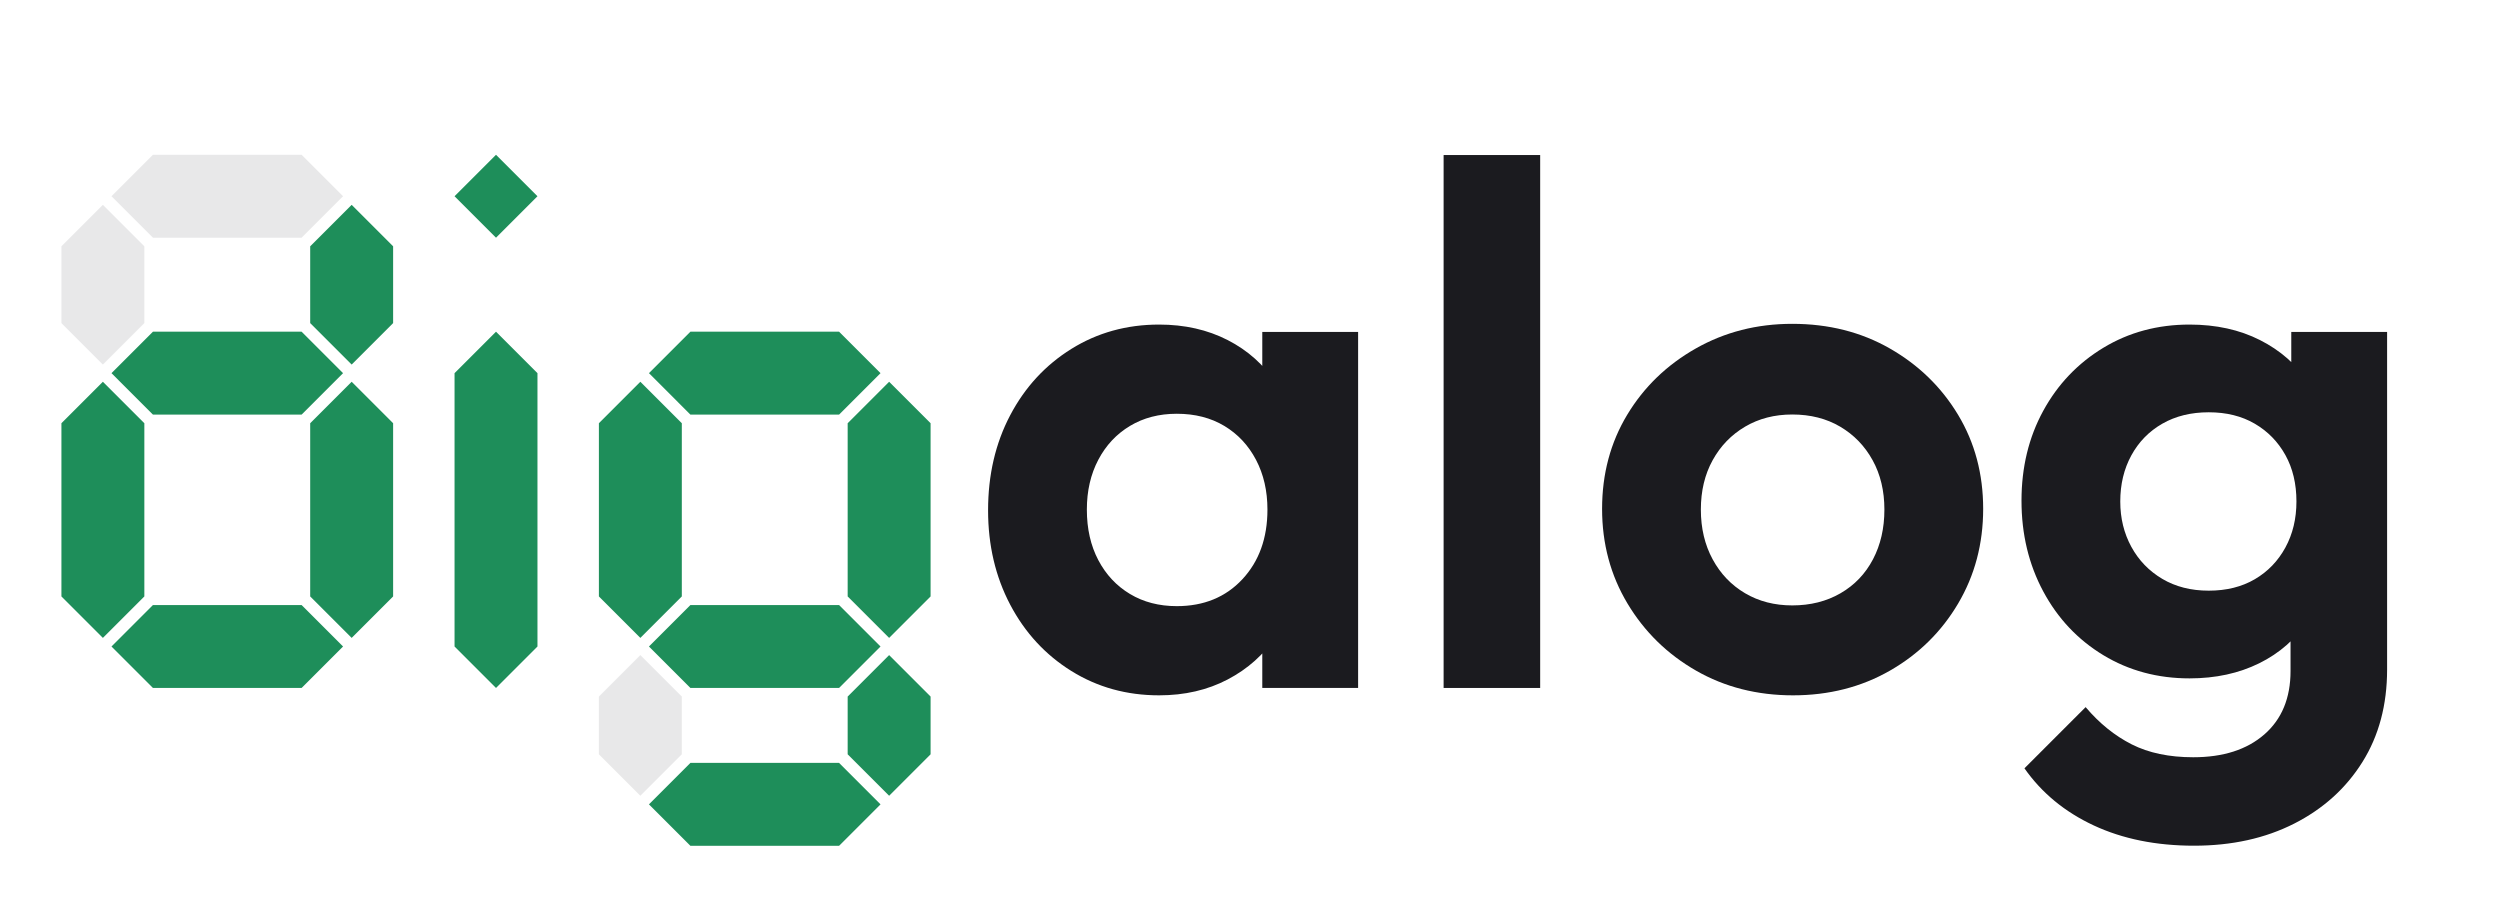
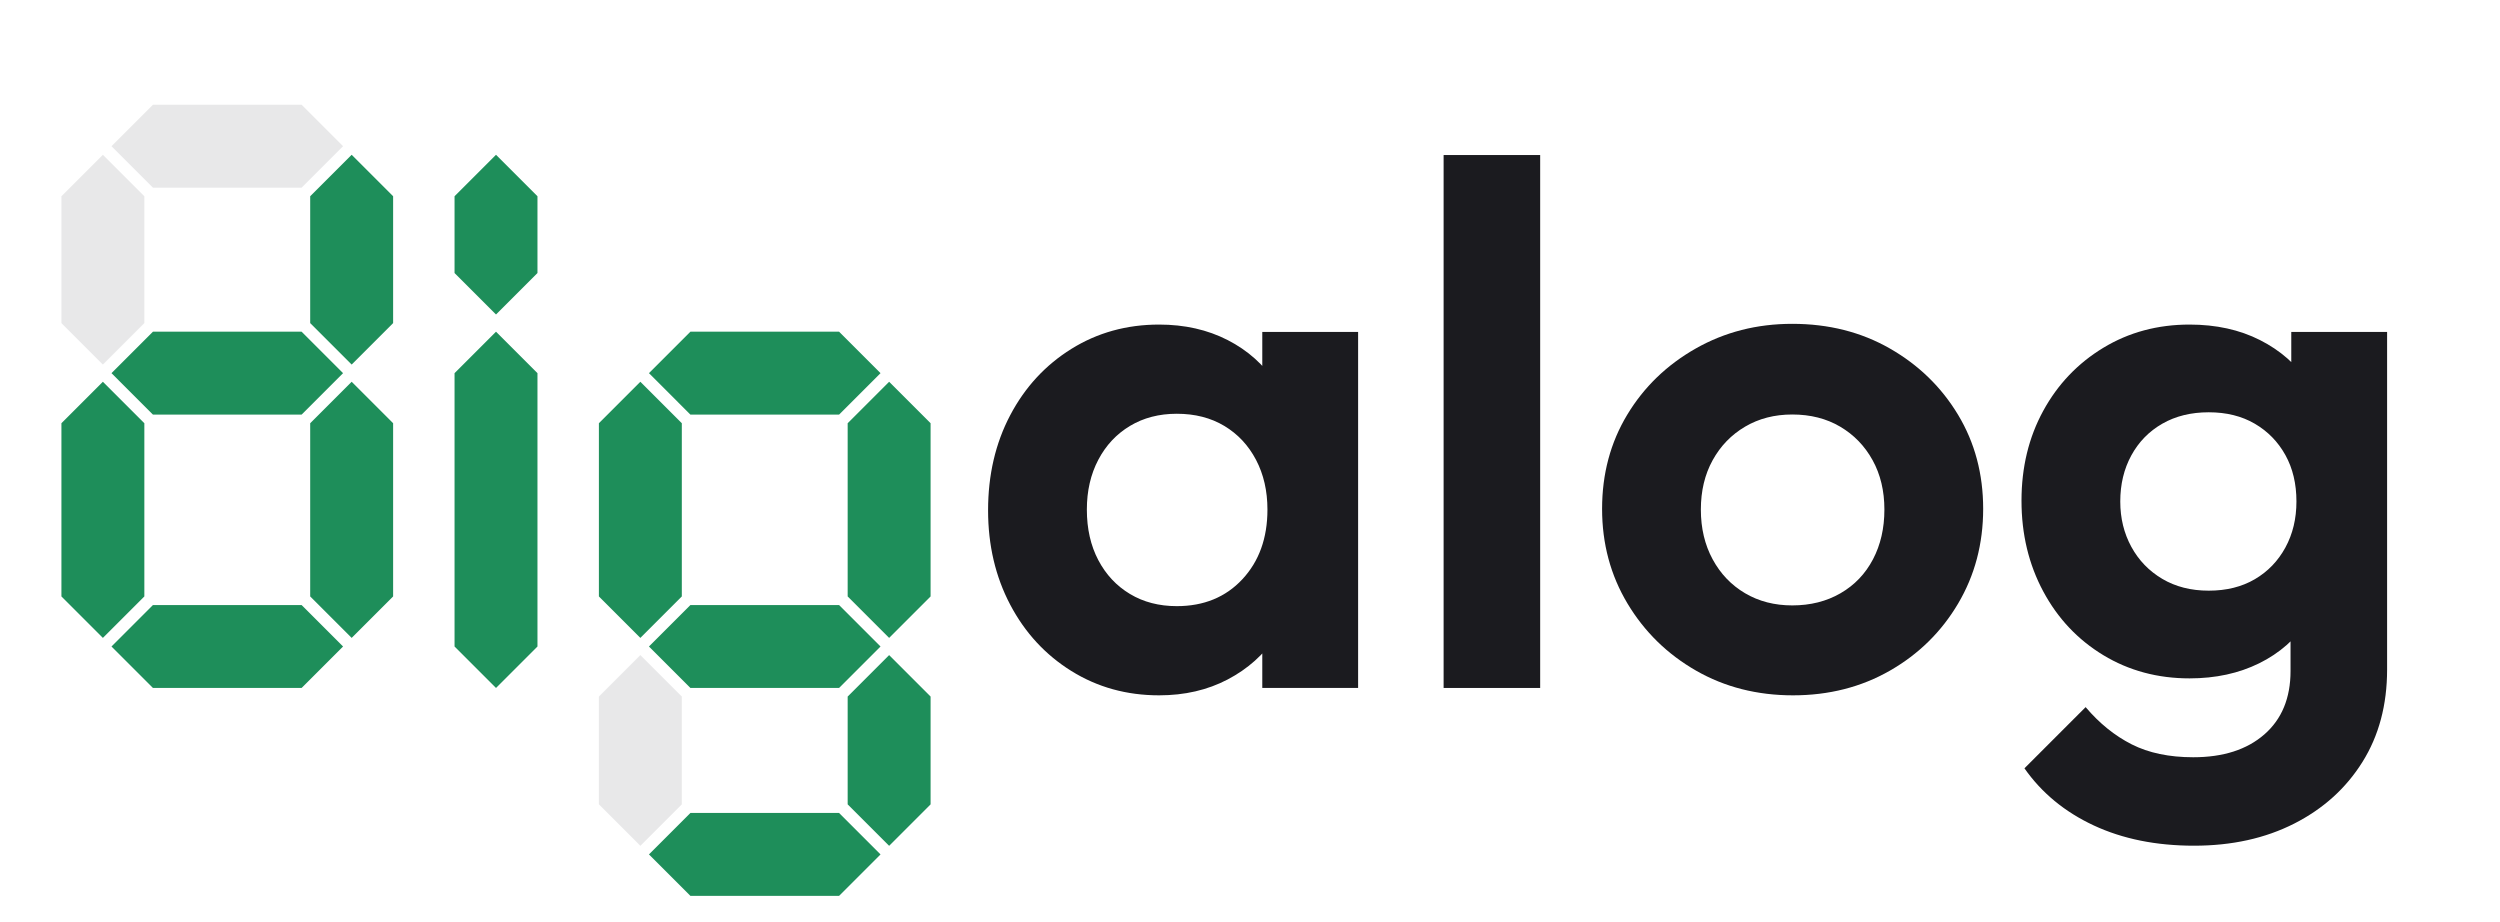
<svg xmlns="http://www.w3.org/2000/svg" viewBox="0 0 407 150" width="407" height="150" role="img" aria-label="Digalog">
  <g>
    <g fill="#1B1B1F" fill-opacity="0.1">
-       <path d="M18.15,31.95L24.90,25.20L49.10,25.20L55.85,31.95L49.10,38.70L24.90,38.70Z" />
-       <path d="M16.75,33.35L23.50,40.10L23.50,52.60L16.75,59.35L10.00,52.60L10.00,40.10Z" />
-       <path d="M104.25,106.65L111.00,113.40L111.00,122.80L104.25,129.55L97.50,122.80L97.50,113.40Z" />
+       <path d="M18.15,23.80L24.90,17.05L49.10,17.05L55.85,23.80L49.10,30.55L24.90,30.55Z" />
+       <path d="M16.75,25.20L23.50,31.95L23.50,52.60L16.75,59.35L10.00,52.60L10.00,31.95Z" />
+       <path d="M104.25,106.65L111.00,113.40L111.00,130.95L104.25,137.70L97.50,130.95L97.50,113.40Z" />
    </g>
    <g fill="#1E8E5A">
-       <path d="M57.25,33.35L64.00,40.10L64.00,52.60L57.25,59.35L50.50,52.60L50.50,40.10Z" />
+       <path d="M57.25,25.20L64.00,31.95L64.00,52.60L57.25,59.35L50.50,52.60L50.50,31.95Z" />
      <path d="M57.25,62.15L64.00,68.90L64.00,97.10L57.25,103.85L50.50,97.10L50.50,68.90Z" />
      <path d="M18.15,105.25L24.90,98.50L49.10,98.50L55.85,105.25L49.10,112.00L24.90,112.00Z" />
      <path d="M16.75,62.15L23.50,68.90L23.50,97.10L16.75,103.85L10.00,97.10L10.00,68.90Z" />
      <path d="M18.15,60.75L24.90,54.00L49.10,54.00L55.85,60.75L49.10,67.50L24.90,67.50Z" />
      <path d="M80.75,54.00L87.50,60.75L87.50,105.25L80.75,112.00L74.00,105.25L74.00,60.75Z" />
-       <path d="M80.75,25.20L87.50,31.95L80.75,38.70L74.00,31.95Z" />
+       <path d="M80.75,25.20L87.50,31.95L87.50,44.45L80.75,51.20L74.00,44.45L74.00,31.95Z" />
      <path d="M105.65,60.75L112.40,54.00L136.60,54.00L143.35,60.75L136.60,67.50L112.40,67.50Z" />
      <path d="M144.75,62.15L151.50,68.90L151.50,97.10L144.75,103.85L138.00,97.10L138.00,68.90Z" />
-       <path d="M144.75,106.65L151.50,113.40L151.50,122.80L144.75,129.55L138.00,122.80L138.00,113.40Z" />
-       <path d="M105.65,130.95L112.40,124.20L136.60,124.20L143.35,130.95L136.60,137.70L112.40,137.70Z" />
+       <path d="M144.75,106.65L151.50,113.40L151.50,130.95L144.75,137.70L138.00,130.95L138.00,113.40Z" />
+       <path d="M105.65,139.10L112.40,132.35L136.60,132.35L143.35,139.10L136.60,145.85L112.40,145.85Z" />
      <path d="M104.25,62.15L111.00,68.90L111.00,97.10L104.25,103.85L97.50,97.10L97.50,68.90Z" />
      <path d="M105.65,105.25L112.40,98.50L136.60,98.50L143.35,105.25L136.60,112.00L112.40,112.00Z" />
    </g>
  </g>
  <path d="M188.7 113.2Q180.78 113.2 174.42 109.24Q168.06 105.28 164.46 98.44Q160.86 91.6 160.86 83.08Q160.86 74.44 164.46 67.6Q168.06 60.76 174.42 56.8Q180.78 52.84 188.7 52.84Q194.94 52.84 199.86 55.36Q204.78 57.88 207.72 62.38Q210.66 66.88 210.9 72.52V93.4Q210.66 99.16 207.72 103.6Q204.78 108.04 199.86 110.62Q194.94 113.2 188.7 113.2ZM191.58 98.68Q198.18 98.68 202.26 94.3Q206.34 89.92 206.34 82.96Q206.34 78.4 204.48 74.86Q202.62 71.32 199.32 69.34Q196.02 67.36 191.58 67.36Q187.26 67.36 183.96 69.34Q180.66 71.32 178.8 74.86Q176.94 78.4 176.94 82.96Q176.94 87.64 178.8 91.18Q180.66 94.72 183.96 96.7Q187.26 98.68 191.58 98.68ZM205.5 112.0V96.4L208.02 82.24L205.5 68.32V54.04H221.1V112.0Z" fill="#1B1B1F" />
  <path d="M235.02 112.0V25.24H250.74V112.0Z" fill="#1B1B1F" />
  <path d="M291.9 113.2Q283.14 113.2 276.12 109.18Q269.1 105.16 264.96 98.26Q260.82 91.36 260.82 82.84Q260.82 74.32 264.9 67.54Q268.98 60.76 276.06 56.74Q283.14 52.72 291.78 52.72Q300.66 52.72 307.68 56.74Q314.7 60.76 318.78 67.54Q322.86 74.32 322.86 82.84Q322.86 91.36 318.78 98.26Q314.7 105.16 307.68 109.18Q300.66 113.2 291.9 113.2ZM291.78 98.56Q296.22 98.56 299.64 96.58Q303.06 94.6 304.92 91.06Q306.78 87.52 306.78 82.96Q306.78 78.4 304.86 74.92Q302.94 71.44 299.58 69.46Q296.22 67.48 291.78 67.48Q287.46 67.48 284.1 69.46Q280.74 71.44 278.82 74.92Q276.9 78.4 276.9 82.96Q276.9 87.52 278.82 91.06Q280.74 94.6 284.1 96.58Q287.46 98.56 291.78 98.56Z" fill="#1B1B1F" />
  <path d="M357.18 137.68Q347.94 137.68 340.86 134.38Q333.78 131.08 329.58 125.08L339.54 115.12Q342.9 119.08 347.04 121.18Q351.18 123.28 357.06 123.28Q364.38 123.28 368.64 119.56Q372.9 115.84 372.9 109.24V94.72L375.54 82.0L373.02 69.28V54.04H388.62V109.0Q388.62 117.64 384.6 124.06Q380.58 130.48 373.5 134.08Q366.42 137.68 357.18 137.68ZM356.46 110.44Q348.66 110.44 342.42 106.66Q336.18 102.88 332.64 96.28Q329.1 89.68 329.1 81.52Q329.1 73.36 332.64 66.88Q336.18 60.4 342.42 56.62Q348.66 52.84 356.46 52.84Q362.94 52.84 367.92 55.36Q372.9 57.88 375.78 62.26Q378.66 66.64 378.9 72.52V90.76Q378.66 96.52 375.72 101.02Q372.78 105.52 367.8 107.98Q362.82 110.44 356.46 110.44ZM359.58 96.16Q363.9 96.16 367.08 94.3Q370.26 92.44 372.06 89.14Q373.86 85.84 373.86 81.64Q373.86 77.32 372.06 74.08Q370.26 70.84 367.08 68.98Q363.9 67.12 359.58 67.12Q355.26 67.12 352.02 68.98Q348.78 70.84 346.98 74.14Q345.18 77.44 345.18 81.64Q345.18 85.72 346.98 89.02Q348.78 92.32 352.02 94.24Q355.26 96.16 359.58 96.16Z" fill="#1B1B1F" />
</svg>
